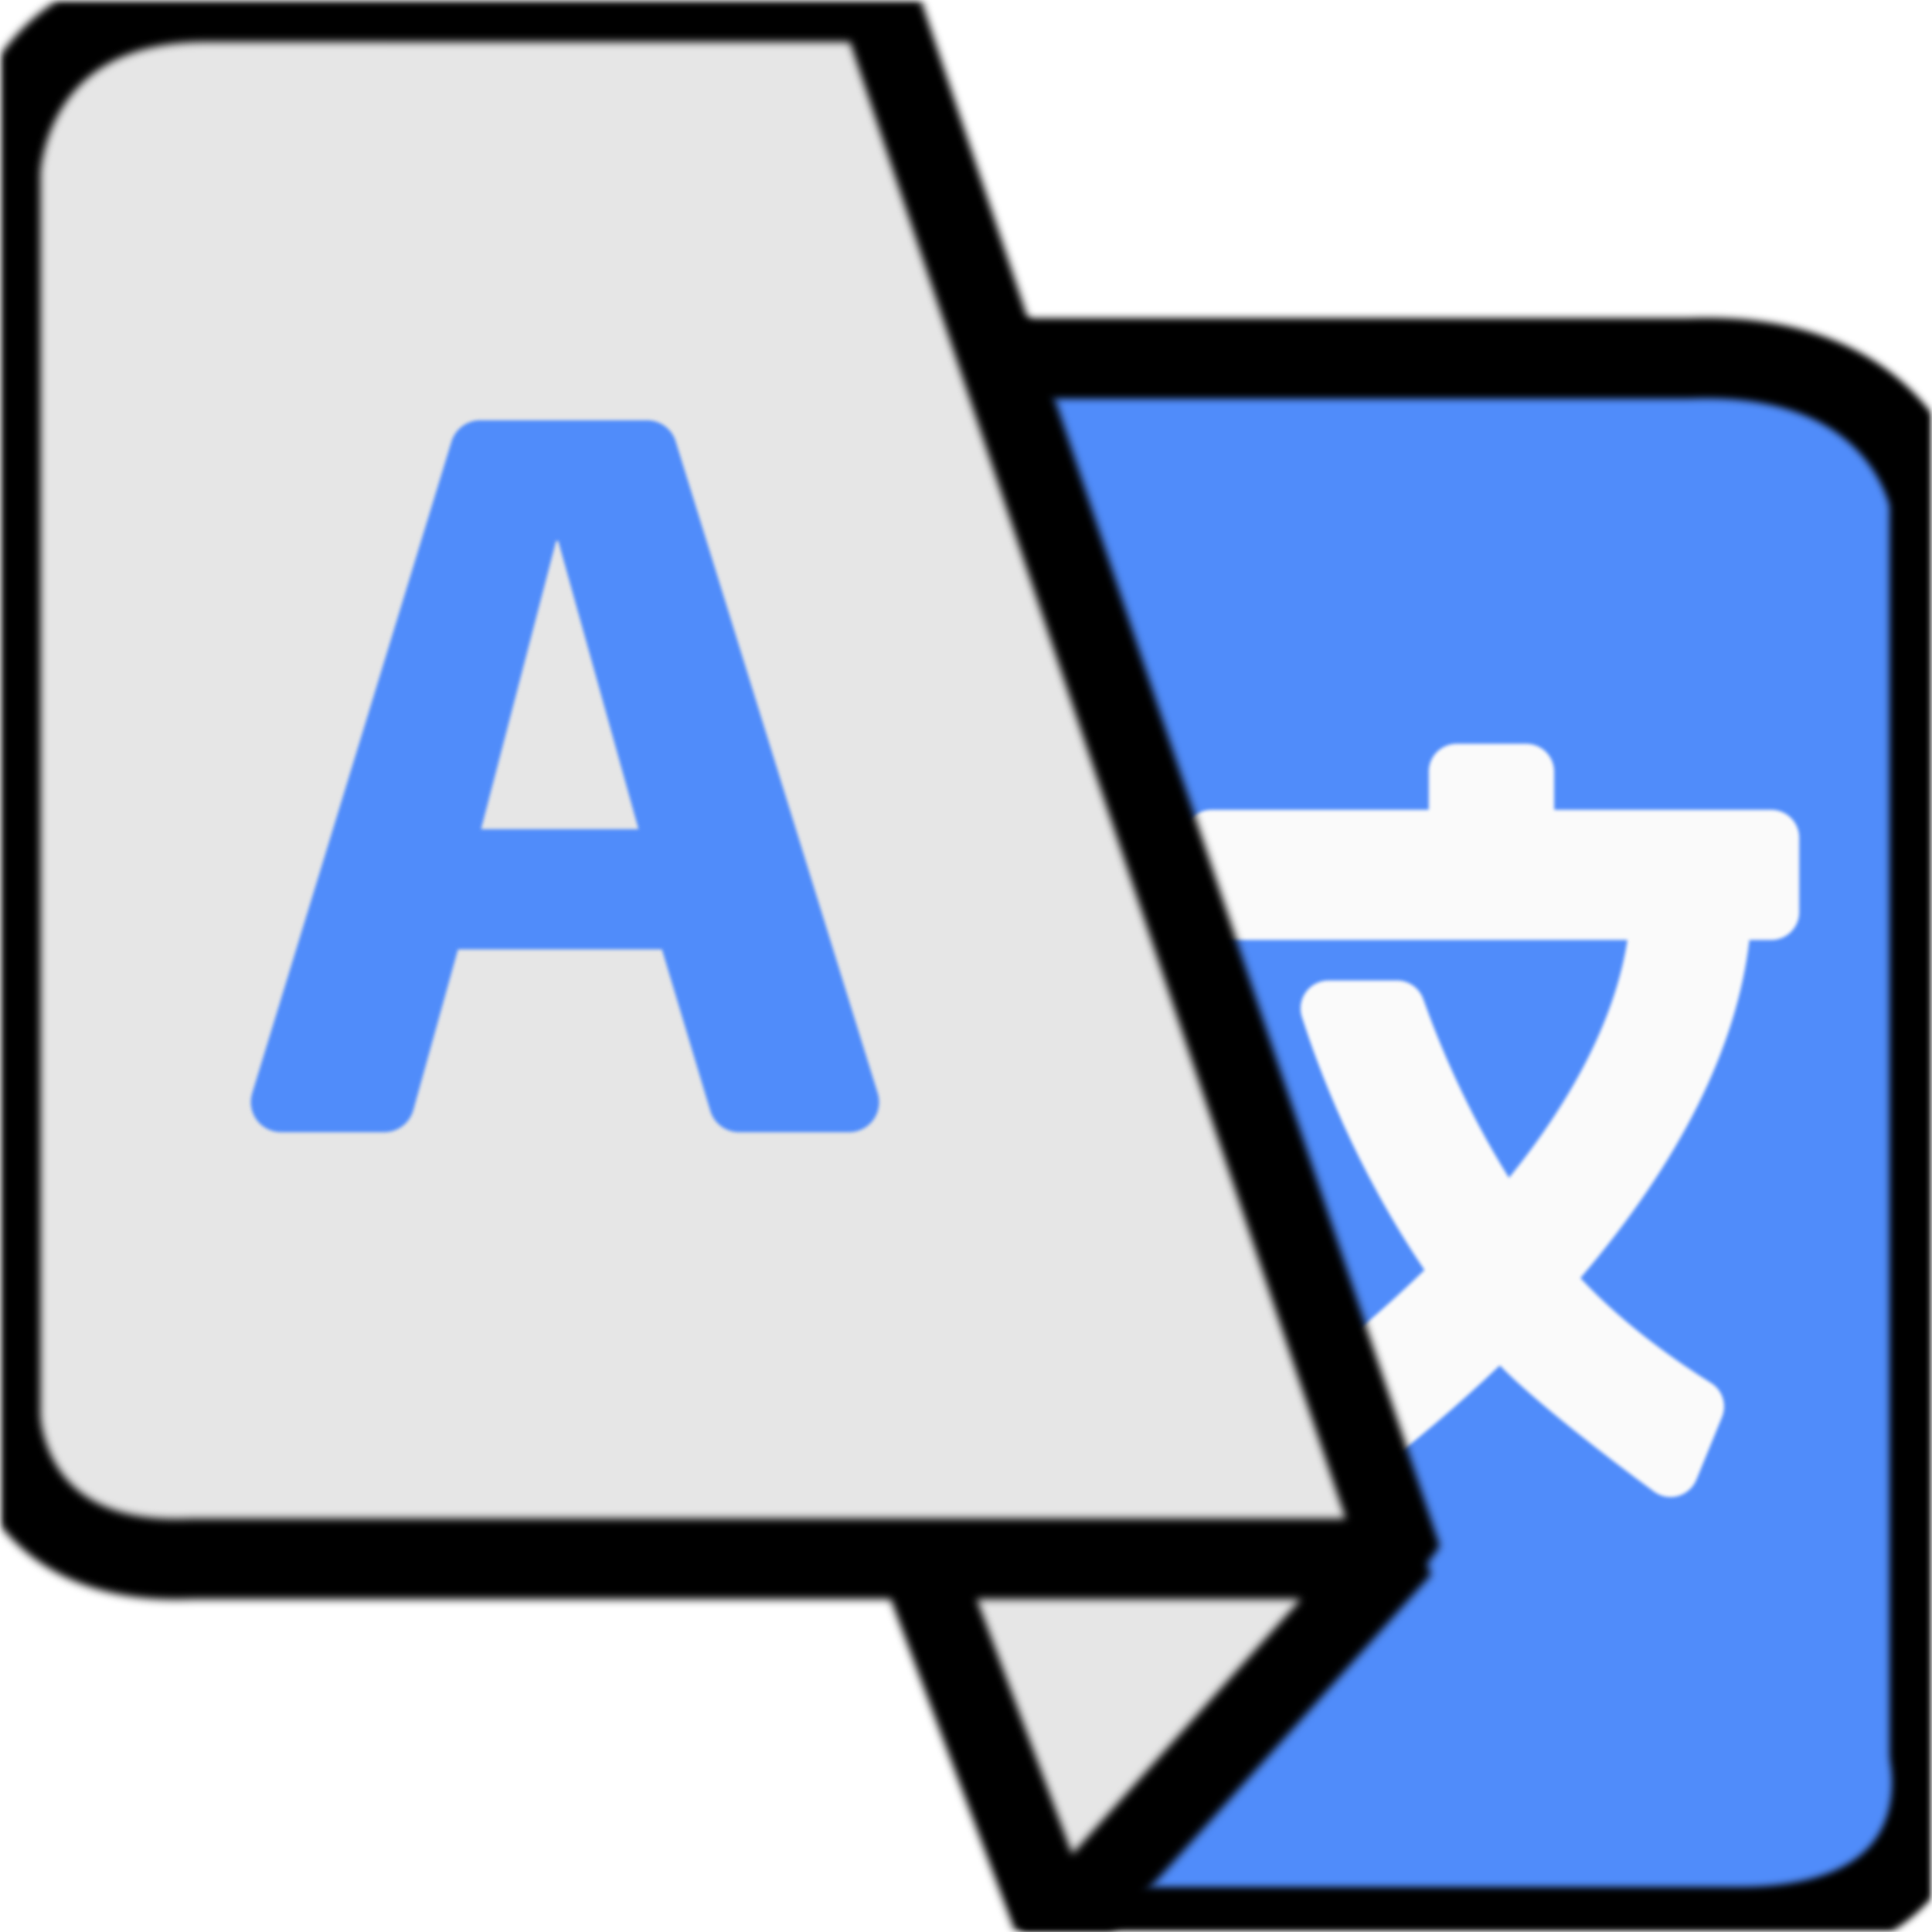
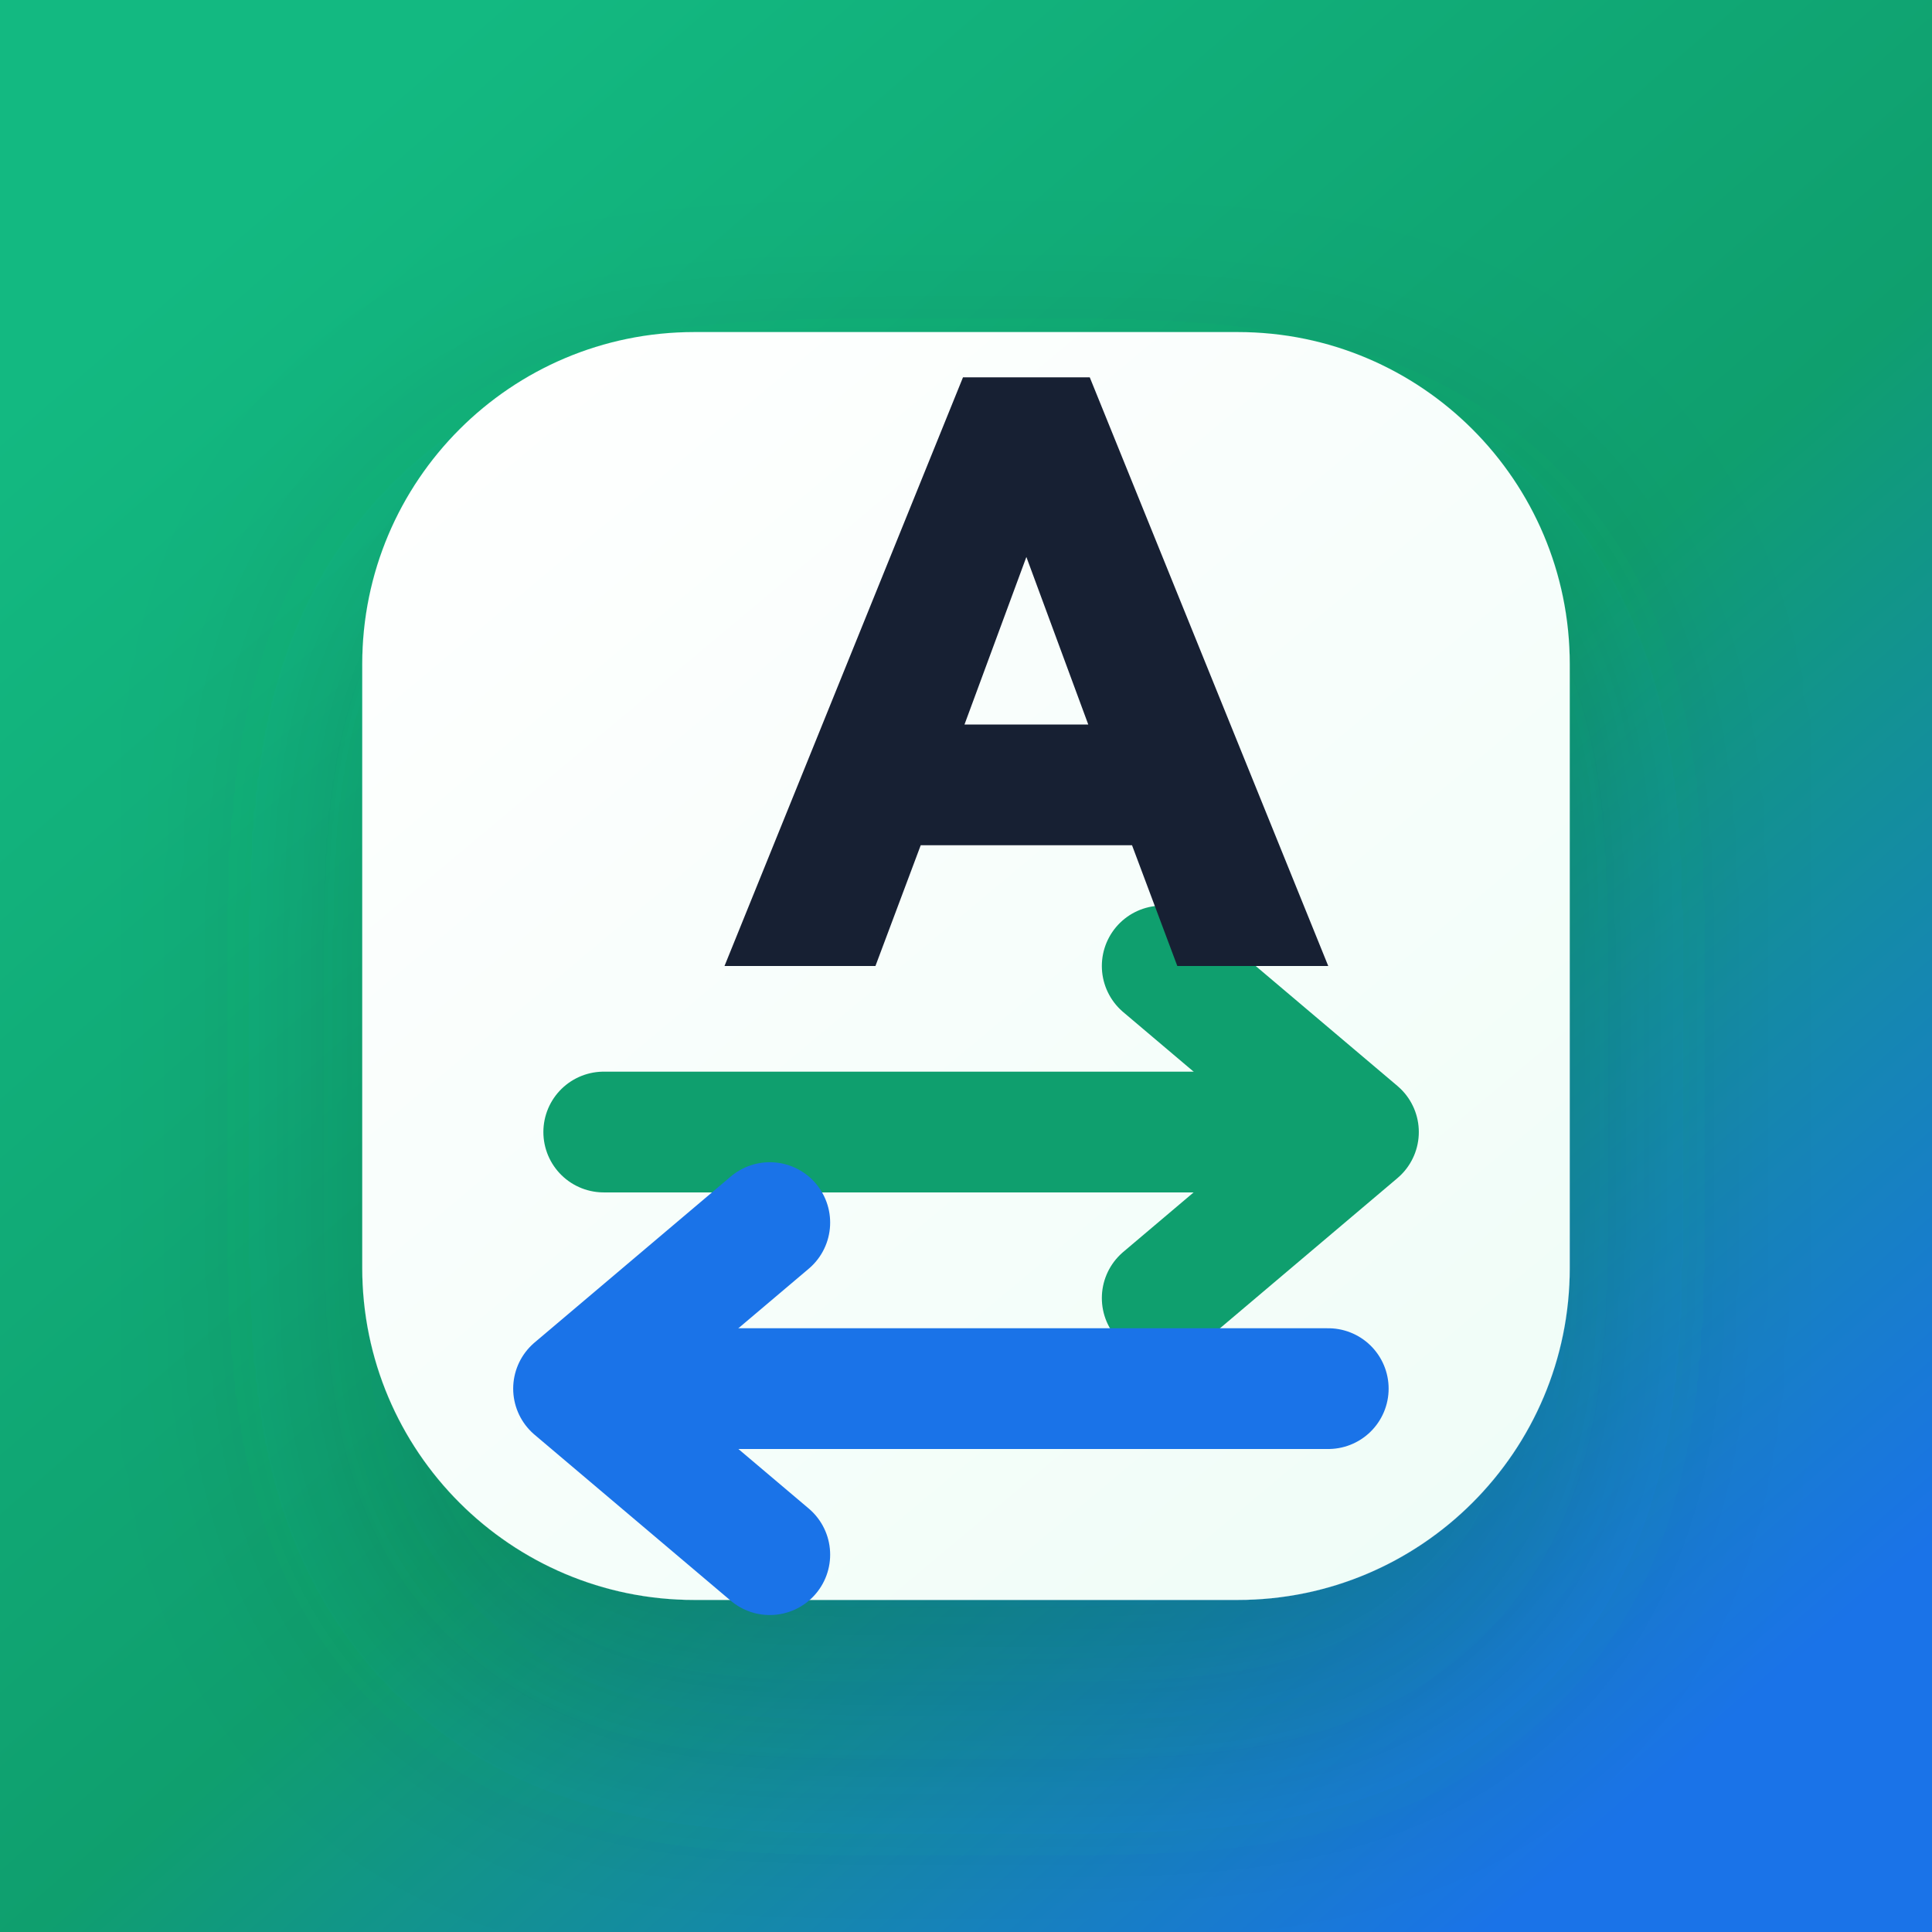
- <svg xmlns="http://www.w3.org/2000/svg" viewBox="0 0 48 48" version="1.1" id="svg910">
-   <defs id="defs894">
-     <linearGradient id="3" x1="307.01" y1="499.5" x2="308.65" y2="536.53" gradientUnits="userSpaceOnUse" gradientTransform="matrix(1.1865 0 0-1.02616-323 544.48)">
-       <stop stop-color="#1360c1" id="stop869" />
-       <stop offset="1" stop-color="#2190ec" id="stop871" />
+ <svg xmlns="http://www.w3.org/2000/svg" viewBox="0 0 128 128">
+   <defs>
+     <linearGradient id="bg" x1="18" y1="12" x2="110" y2="118" gradientUnits="userSpaceOnUse">
+       <stop stop-color="#13b981" />
+       <stop offset="0.55" stop-color="#0f9f6e" />
+       <stop offset="1" stop-color="#1a73e8" />
    </linearGradient>
-     <linearGradient id="4" x1="47.83" y1="21.32" x2="46.836" y2="3.397" gradientUnits="userSpaceOnUse">
-       <stop stop-color="#cdd6da" id="stop874" />
-       <stop offset="1" stop-color="#f6f7f8" id="stop876" />
+     <linearGradient id="card" x1="28" y1="22" x2="100" y2="108" gradientUnits="userSpaceOnUse">
+       <stop stop-color="#ffffff" />
+       <stop offset="1" stop-color="#effdf7" />
    </linearGradient>
-     <linearGradient id="2" x1="59.22" y1="37.13" x2="67.54" y2="34.11" gradientUnits="userSpaceOnUse">
-       <stop stop-color="#1e48aa" id="stop879" />
-       <stop offset="1" stop-color="#1e2a8d" id="stop881" />
-     </linearGradient>
-     <linearGradient id="0" x1="70.21" y1="30.867" x2="69.59" y2="14.09" gradientUnits="userSpaceOnUse" gradientTransform="matrix(1.06437,0,0,1.06437,-4.048233,-2.09782)">
-       <stop stop-color="#1f52b9" id="stop884" />
-       <stop offset="1" stop-color="#147bdc" id="stop886" />
-     </linearGradient>
-     <linearGradient id="1" x1="331.2" y1="531.93" x2="330.68" y2="493.75" gradientUnits="userSpaceOnUse" gradientTransform="matrix(1.3571 0 0-1.03373-382.32 554.24)">
-       <stop stop-color="#dcebe8" id="stop889" />
-       <stop offset="1" stop-color="#f6f8f7" id="stop891" />
-     </linearGradient>
-     <filter style="color-interpolation-filters:sRGB" id="filter6110" x="-0.036" y="-0.026" width="1.07" height="1.046">
-       <feGaussianBlur stdDeviation="0.101" id="feGaussianBlur6112" />
-     </filter>
-     <filter style="color-interpolation-filters:sRGB" id="filter6114" x="-0.033" y="-0.031" width="1.068" height="1.062">
-       <feGaussianBlur stdDeviation="0.09" id="feGaussianBlur6116" />
-     </filter>
-     <filter style="color-interpolation-filters:sRGB" id="filter6118" x="-0.083" y="-0.112" width="1.149" height="1.189">
-       <feGaussianBlur stdDeviation="0.026" id="feGaussianBlur6120" />
-     </filter>
-     <filter style="color-interpolation-filters:sRGB" id="filter6315" x="-0.006" y="-0.006" width="1.013" height="1.011">
-       <feGaussianBlur stdDeviation="0.041" id="feGaussianBlur6317" />
-     </filter>
-     <filter style="color-interpolation-filters:sRGB" id="filter6319" x="-0.007" y="-0.005" width="1.013" height="1.01">
-       <feGaussianBlur stdDeviation="0.043" id="feGaussianBlur6321" />
+     <filter id="shadow" x="-20%" y="-20%" width="140%" height="150%">
+       <feDropShadow dx="0" dy="8" stdDeviation="8" flood-color="#064e3b" flood-opacity="0.24" />
    </filter>
  </defs>
-   <g transform="matrix(.99999 0 0 .99999-33.481 5.512)" enable-background="new" id="g908">
-     <path d="m59.909 42.37l-13.233-38.976h28.755c5.383-.219 5.997 3.562 5.997 3.562v31.16c0 0 .943 4.254-4.758 4.254z" fill="url(#1)" fill-rule="evenodd" id="path896" style="stroke:#000000;stroke-opacity:1;stroke-linejoin:bevel;stroke-linecap:round;stroke-width:2;stroke-miterlimit:4;stroke-dasharray:none;filter:url(#filter6114);fill:#508cfa;fill-opacity:1" />
-     <path d="m 63.582,17.84 h 10.334 c -0.292,1.866 -1.28,3.854 -2.944,5.913 -1.06,-1.698 -1.741,-3.345 -2.129,-4.442 -0.098,-0.277 -0.36,-0.462 -0.654,-0.462 h -1.701 c -0.221,0 -0.429,0.105 -0.56,0.284 -0.131,0.179 -0.168,0.408 -0.101,0.619 0.403,1.269 1.33,3.759 3.046,6.29 -2.027,1.97 -4.046,3.39 -4.827,3.914 -0.311,0.209 -0.4,0.626 -0.201,0.943 l 0.854,1.365 c 0.099,0.158 0.258,0.269 0.44,0.31 0.049,0.001 0.099,0.016 0.148,0.016 0.134,0 0.267,-0.039 0.381,-0.114 0.805,-0.529 2.891,-1.971 5.076,-4.065 0.809,0.843 2.709,2.319 3.835,3.139 0.171,0.125 0.392,0.164 0.597,0.106 0.204,-0.059 0.371,-0.208 0.452,-0.404 l 0.636,-1.556 C 76.393,29.383 76.277,29.023 75.989,28.846 75.256,28.39 73.874,27.455 72.746,26.241 c 2.476,-2.897 3.887,-5.722 4.198,-8.399 h 0.546 c 0.382,0 0.693,-0.311 0.693,-0.693 v -1.847 c 0,-0.382 -0.31,-0.693 -0.693,-0.693 h -5.396 v -0.948 c 0,-0.383 -0.31,-0.693 -0.693,-0.693 h -1.729 c -0.382,0 -0.693,0.31 -0.693,0.693 v 0.948 h -5.396 c -0.382,0 -0.693,0.31 -0.693,0.693 v 1.847 c 0,0.382 0.31,0.692 0.693,0.692" fill="url(#0)" id="path898" style="fill:#fafafa;stroke:none;stroke-width:1.064;stroke-linecap:round;stroke-linejoin:bevel;stroke-opacity:1;fill-opacity:1;filter:url(#filter6319)" />
-     <g fill-rule="evenodd" id="g904" style="fill:#e6e6e6;fill-opacity:1;filter:url(#filter6110)">
-       <path d="m56.2 32.935l3.562 9.516 8.535-9.516z" fill="url(#2)" id="path900" style="stroke:#000000;stroke-opacity:1;stroke-linecap:round;stroke-linejoin:bevel;stroke-width:2;stroke-miterlimit:4;stroke-dasharray:none;fill:#e6e6e6;fill-opacity:1;filter:url(#filter6118)" />
-       <path d="m55.32-5.47l12.985 38.69h-30.05c-4.707.218-4.769-3.536-4.769-3.536v-30.932c0 0 .125-4.223 5.109-4.223z" fill="url(#3)" id="path902" style="stroke:#000000;stroke-opacity:1;stroke-width:2;stroke-miterlimit:4;stroke-dasharray:none;stroke-linejoin:bevel;stroke-linecap:round;fill:#e6e6e6;fill-opacity:1" />
-     </g>
-     <path d="m50.27 5.455c-.097-.312-.386-.525-.713-.525h-4.145c-.328 0-.617.214-.713.528l-4.953 16.194c-.069.226-.027.472.114.663.141.19.363.302.6.302h2.571c.335 0 .629-.224.719-.546l1.11-3.995h5.067l1.202 4.01c.094.316.385.532.715.532h2.733c.238 0 .46-.113.6-.303.141-.191.182-.437.112-.664l-5.02-16.195m-4.836 9.633l1.866-7.164h.051l1.996 7.164h-3.913z" fill="url(#4)" id="path906" style="fill:#508cfa;fill-opacity:1;filter:url(#filter6315)" />
-   </g>
+   <rect width="128" height="128" fill="url(#bg)" />
+   <rect x="24" y="22" width="80" height="84" rx="22" fill="url(#card)" filter="url(#shadow)" />
+   <path d="M40 75h47" stroke="#0f9f6e" stroke-width="8" stroke-linecap="round" />
+   <path d="M77 64l13 11-13 11" fill="none" stroke="#0f9f6e" stroke-width="8" stroke-linecap="round" stroke-linejoin="round" />
+   <path d="M88 92H41" stroke="#1a73e8" stroke-width="8" stroke-linecap="round" />
+   <path d="M51 81L38 92l13 11" fill="none" stroke="#1a73e8" stroke-width="8" stroke-linecap="round" stroke-linejoin="round" />
+   <path d="M48 64l15.8-39h8.4L88 64h-10l-3-8H61l-3 8H48zm15.9-16h8.2L68 36.9 63.9 48z" fill="#172033" />
</svg>
